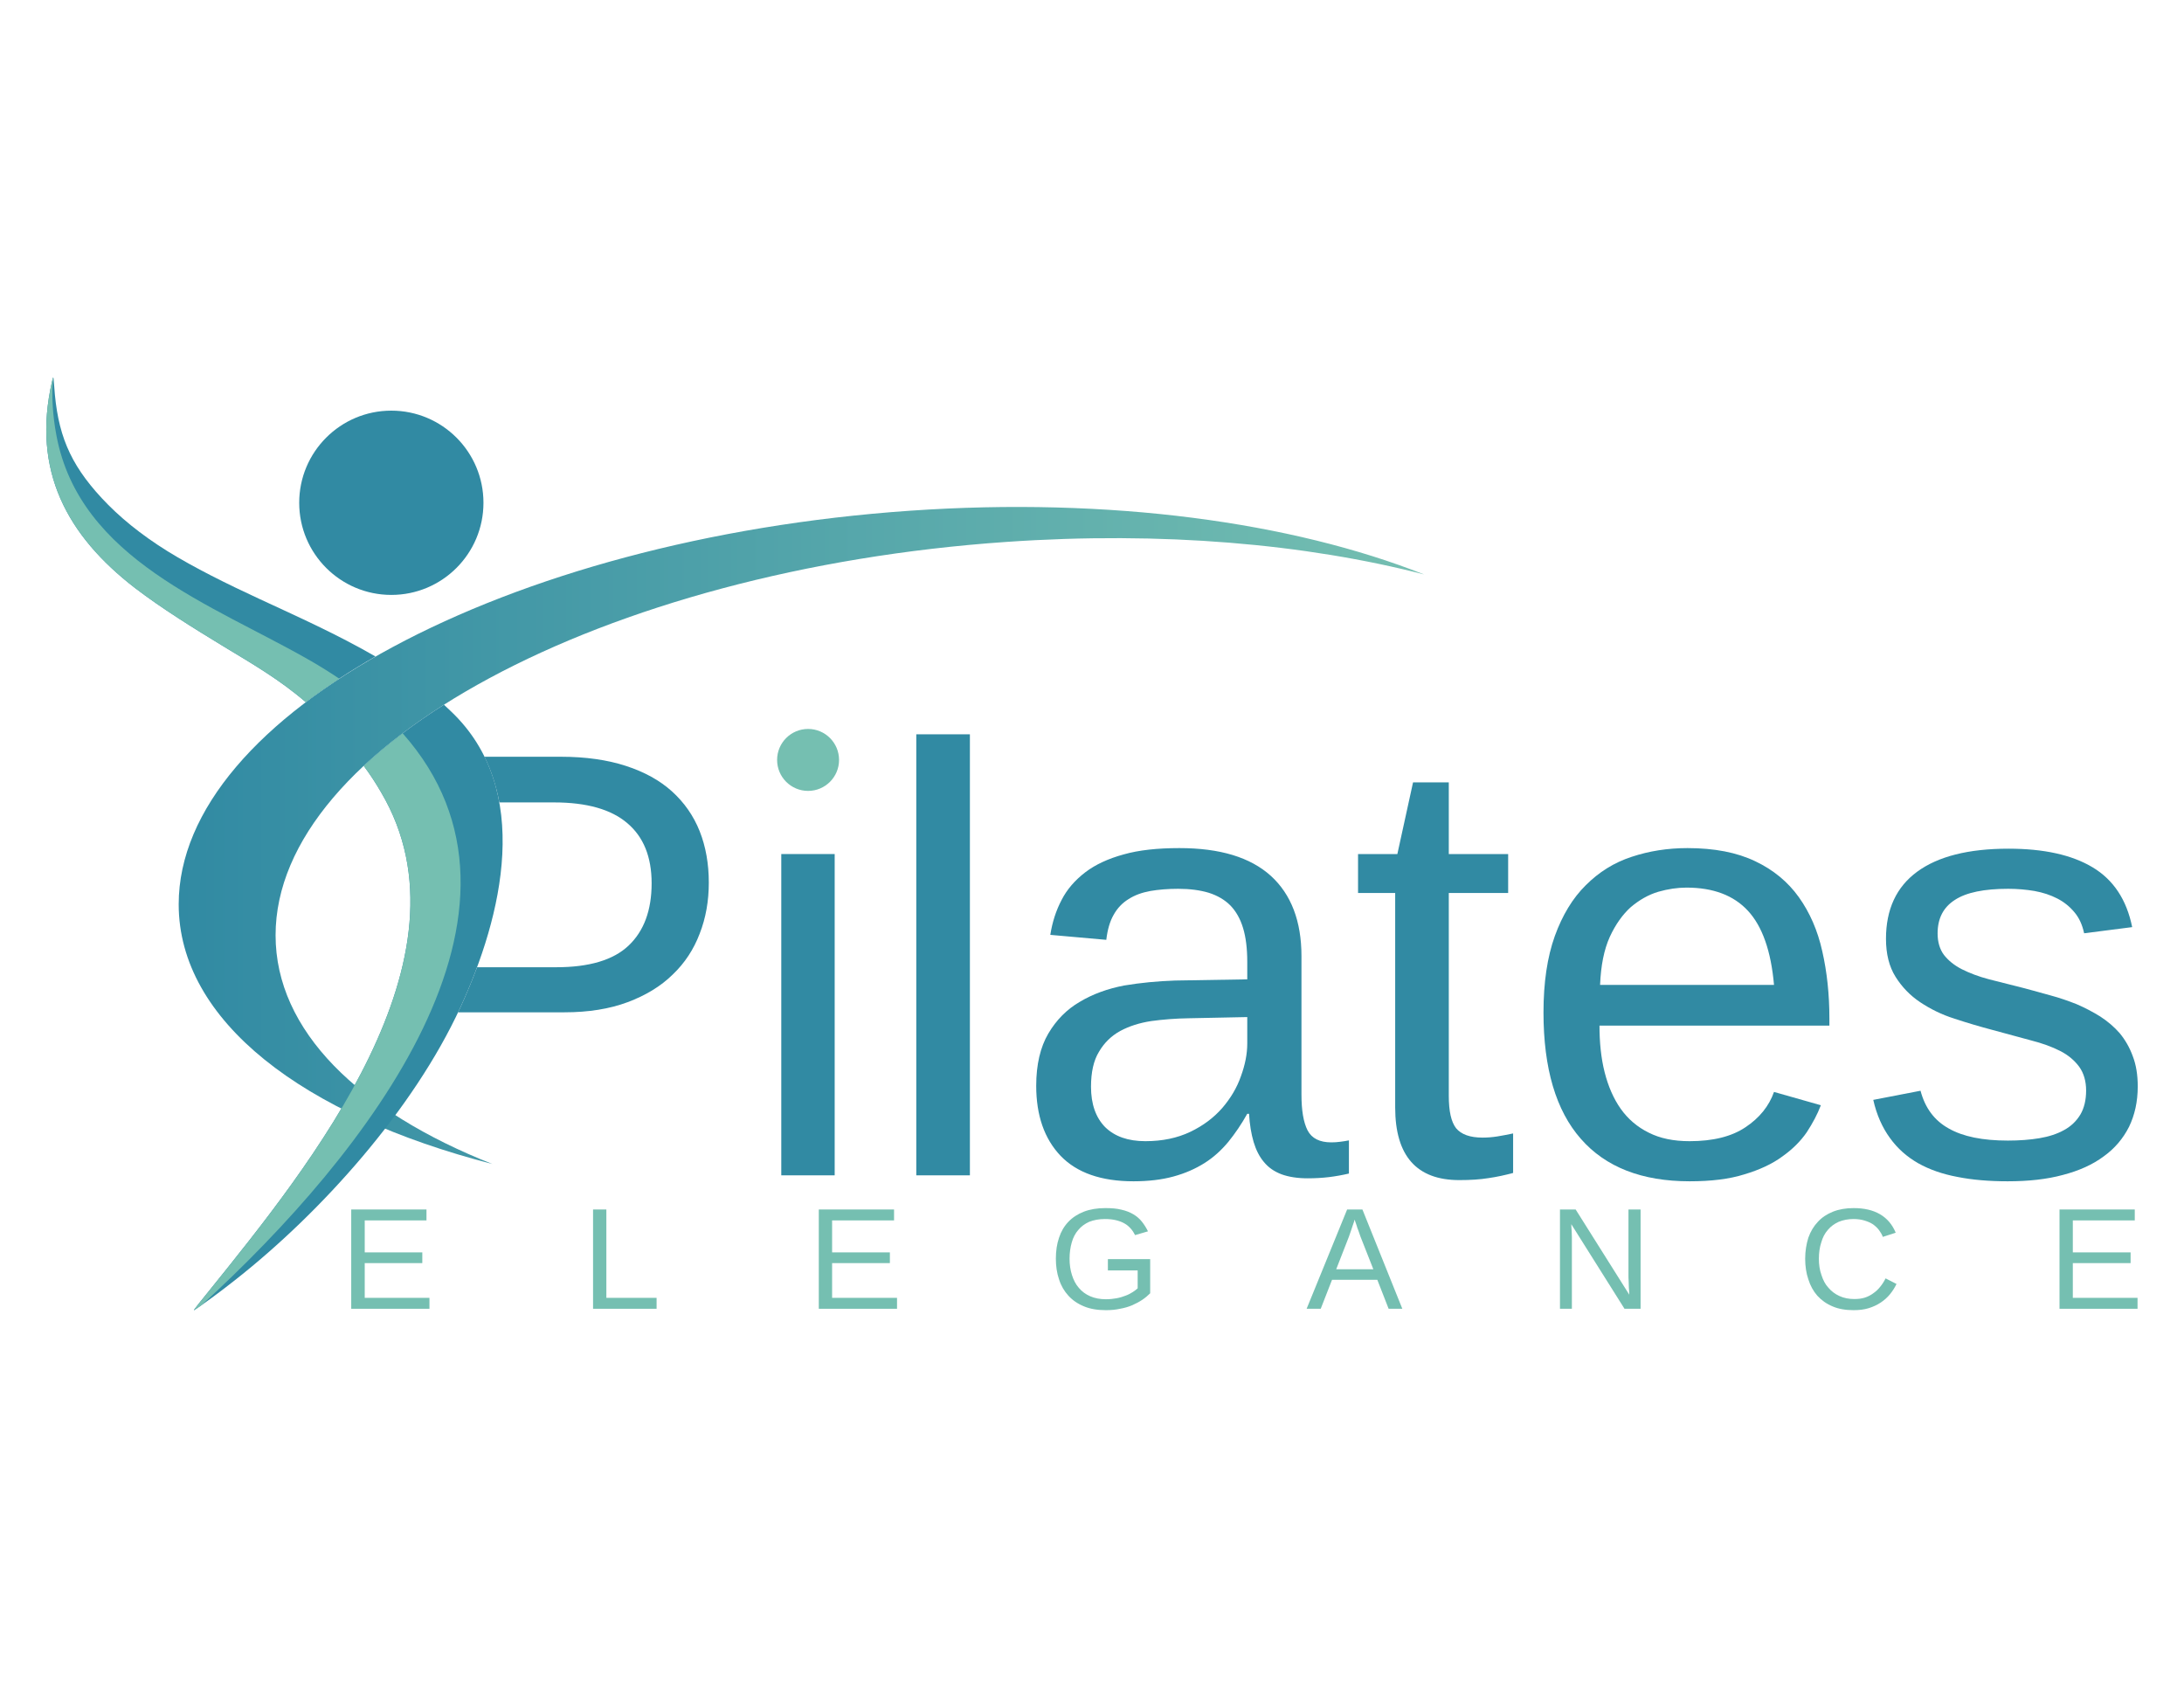
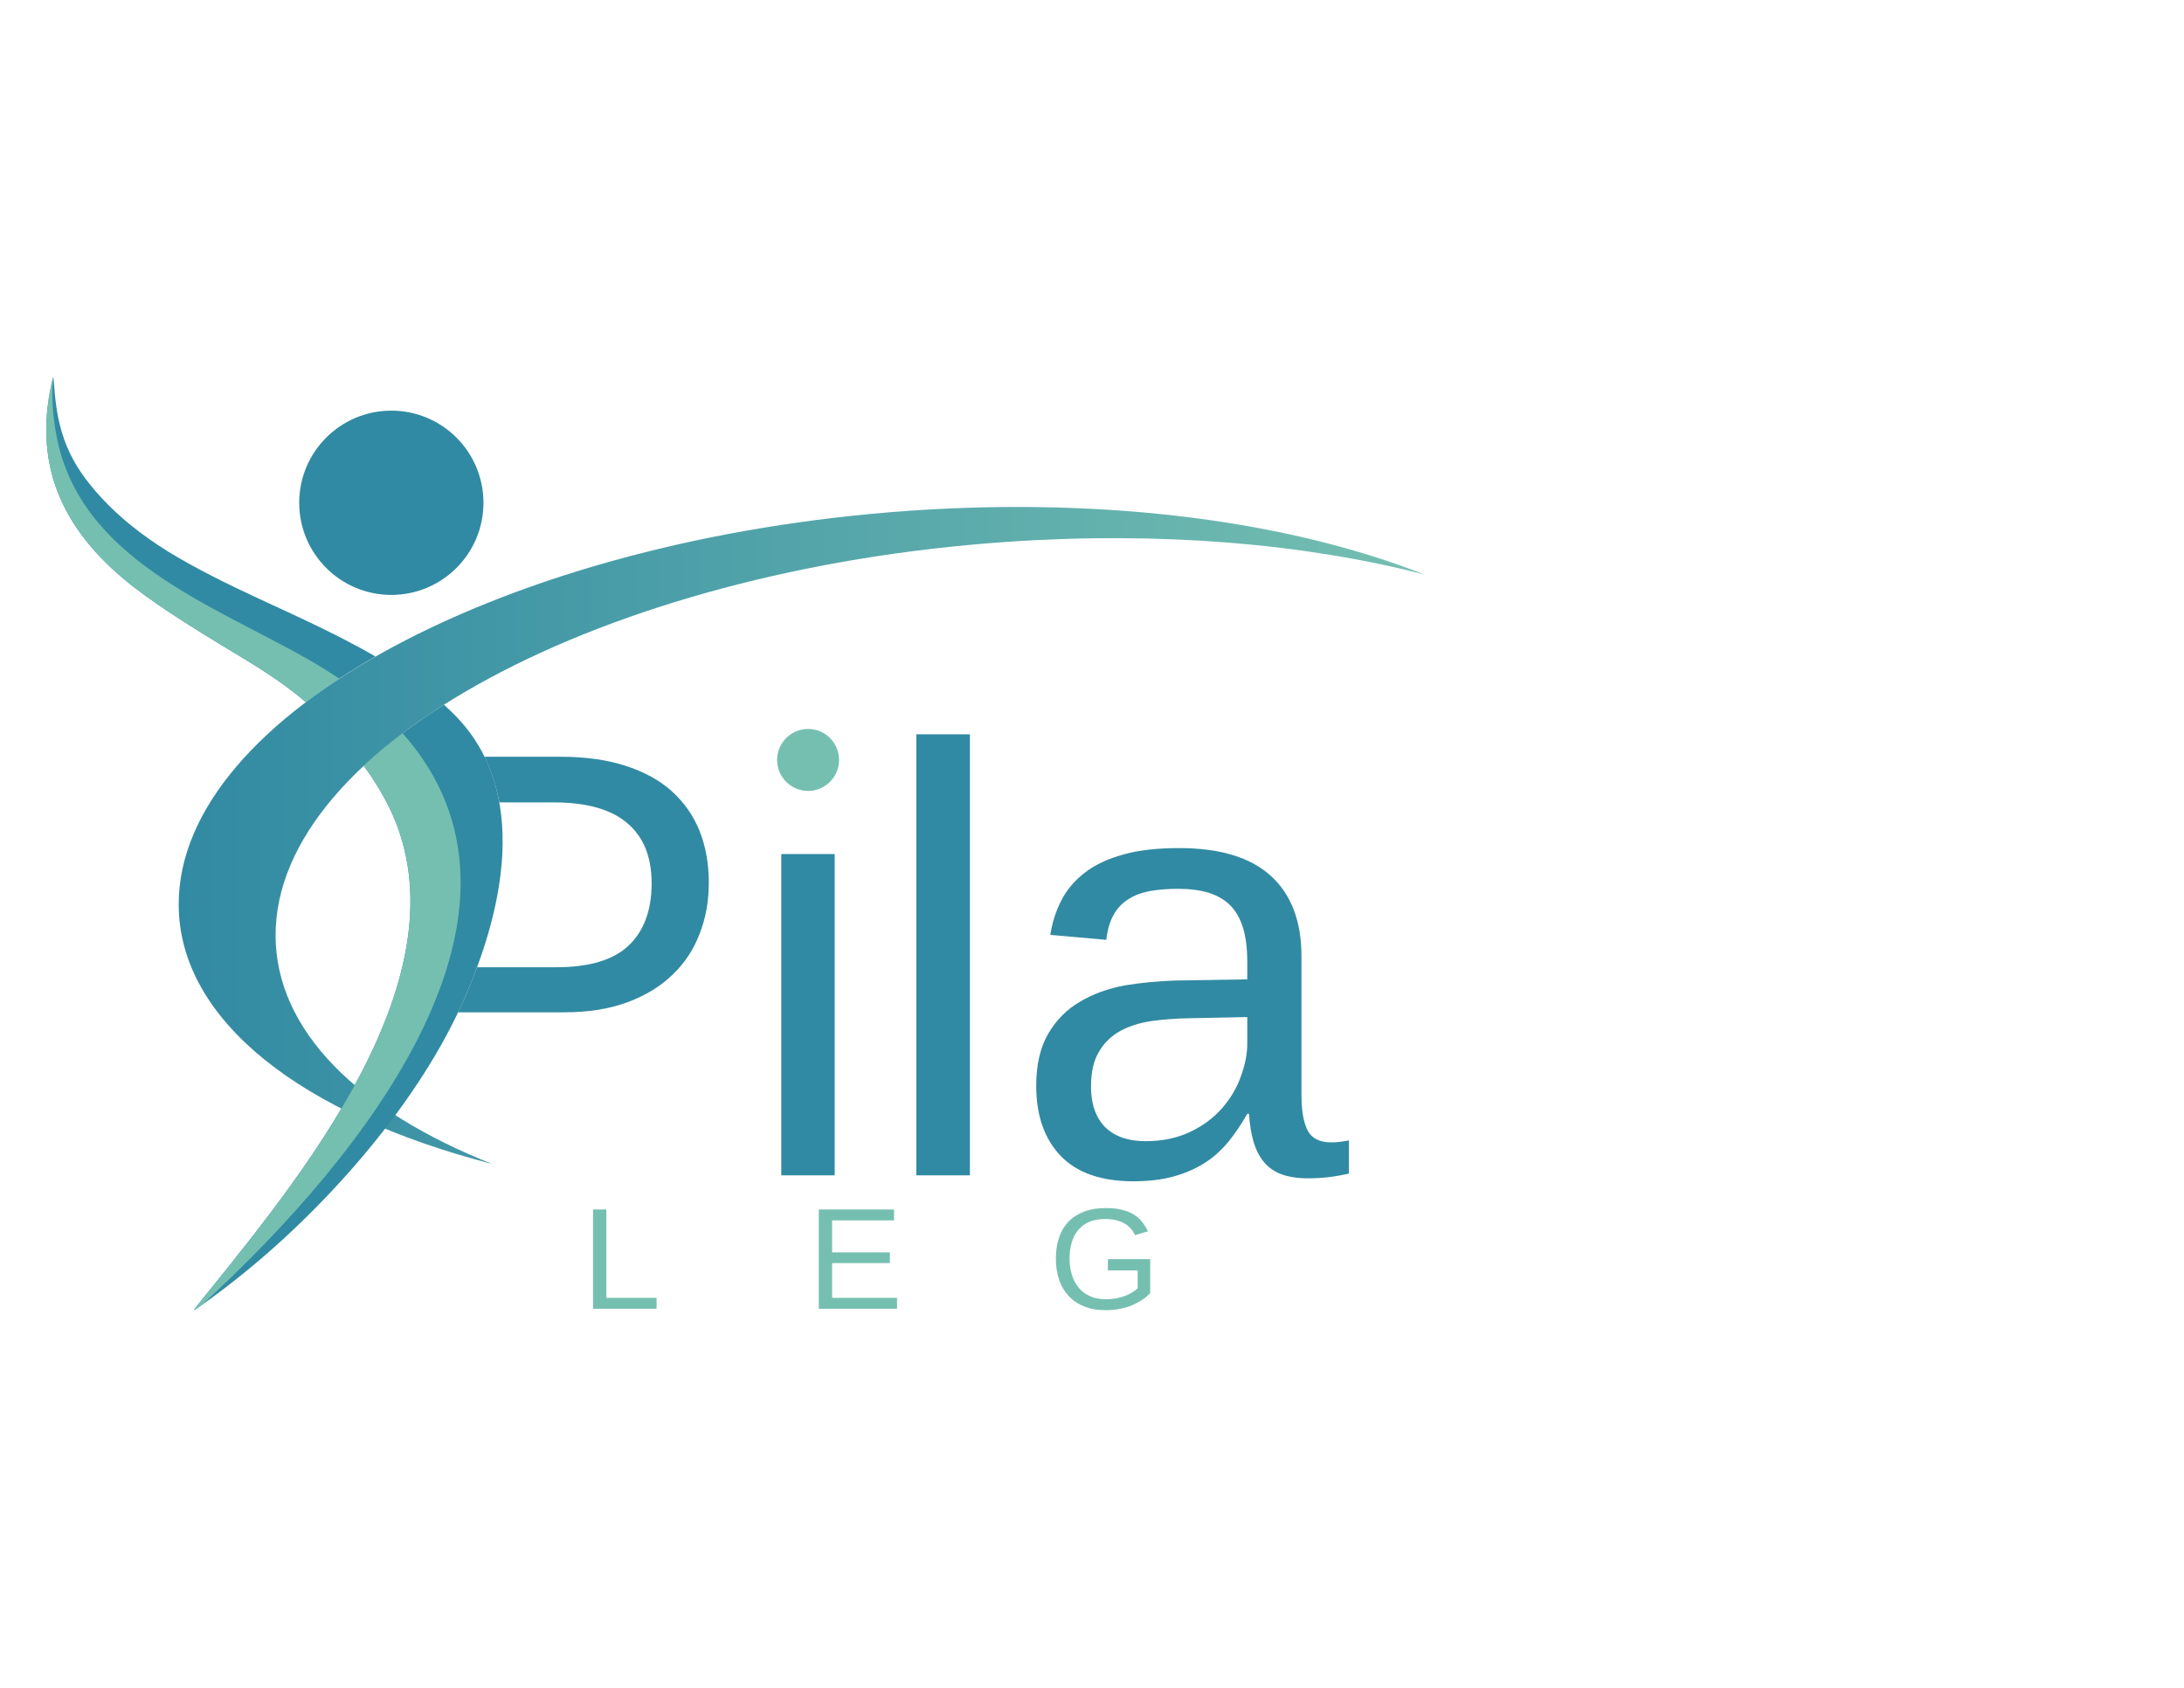
<svg xmlns="http://www.w3.org/2000/svg" xml:space="preserve" width="11in" height="8.5in" version="1.2" style="shape-rendering:geometricPrecision; text-rendering:geometricPrecision; image-rendering:optimizeQuality; fill-rule:evenodd; clip-rule:evenodd" viewBox="0 0 11000 8500">
+   <style type="text/css">
+   
+    .fil5 {fill:none}
+    .fil0 {fill:#318AA3}
+    .fil2 {fill:#75BFB1}
+    .fil3 {fill:#318AA3;fill-rule:nonzero}
+    .fil4 {fill:#75BFB1;fill-rule:nonzero}
+    .fil1 {fill:url(#id0)}
+   
+  </style>
  <defs>
-     <style type="text/css">
-    
-     .fil5 {fill:none}
-     .fil0 {fill:#318AA3}
-     .fil2 {fill:#75BFB1}
-     .fil3 {fill:#318AA3;fill-rule:nonzero}
-     .fil4 {fill:#75BFB1;fill-rule:nonzero}
-     .fil1 {fill:url(#id0)}
-    
-   </style>
    <linearGradient id="id0" gradientUnits="userSpaceOnUse" x1="900.067" y1="4207.81" x2="7173.15" y2="4207.81">
      <stop offset="0" style="stop-opacity:1; stop-color:#318AA3" />
      <stop offset="1" style="stop-opacity:1; stop-color:#75BFB1" />
    </linearGradient>
  </defs>
-   <g id="Layer_x0020_1">
-     <g id="_1850955287760">
+   <g id="Layer_1">
+     <g id="LayerGroup">
      <circle class="fil0" cx="1971" cy="2532" r="464" />
      <path class="fil1" d="M4583 2572c1010,-70 1925,58 2590,321 -596,-154 -1321,-218 -2103,-164 -2034,140 -3682,1028 -3682,1981 0,480 418,886 1092,1152 -955,-246 -1580,-721 -1580,-1308 0,-954 1649,-1841 3683,-1982z" />
      <path class="fil0" d="M512 2508c88,95 197,184 332,268 136,84 298,164 462,240 190,88 395,180 585,290 -128,73 -245,150 -351,230 -131,-113 -269,-193 -413,-280 -153,-93 -314,-193 -446,-294 -343,-264 -522,-592 -419,-1041 7,-29 7,-29 11,24 16,237 76,387 239,563zm1724 1041c11,11 23,21 34,32 417,394 260,1033 48,1494 -236,512 -698,1029 -1136,1373 -95,75 -156,117 -186,138 -31,22 -31,24 56,-84 505,-627 1359,-1679 868,-2511 -26,-45 -55,-90 -88,-134 115,-108 251,-211 404,-308z" />
      <path class="fil2" d="M1015 6573l-19 13c-31,22 -31,24 56,-84 505,-627 1359,-1679 868,-2511 -26,-45 -55,-90 -88,-134 60,-56 126,-111 196,-164 788,888 -179,2117 -1013,2880zm525 -3037c-131,-113 -269,-193 -413,-280 -153,-93 -314,-193 -446,-294 -343,-264 -522,-592 -419,-1041 4,-18 6,-25 7,-14 -3,17 -4,28 -5,54 -1,42 0,125 20,231 117,627 788,853 1279,1135 52,30 100,60 146,91 -59,39 -116,78 -169,118z" />
      <path class="fil0" d="M3570 4445c0,92 -15,178 -46,257 -30,79 -75,148 -136,206 -60,59 -136,105 -227,139 -91,34 -197,51 -318,51l-536 0 11 -23c30,-65 58,-133 85,-204l399 0c165,0 287,-36 364,-109 77,-73 116,-177 116,-314 0,-133 -41,-234 -123,-303 -81,-69 -204,-104 -368,-104l-276 0c-15,-80 -39,-157 -75,-230l386 0c124,0 234,16 326,46 93,30 171,73 232,128 62,56 109,123 140,201 31,78 46,165 46,259z" />
      <polygon class="fil3" points="3935,5919 3935,4301 4204,4301 4204,5919 " />
      <polygon class="fil3" points="4615,5919 4615,3698 4885,3698 4885,5919 " />
      <path class="fil3" d="M5709 5949c-163,0 -285,-43 -367,-128 -82,-86 -123,-204 -123,-353 0,-107 21,-195 61,-263 40,-68 93,-122 159,-160 65,-39 140,-66 223,-82 84,-14 169,-22 256,-25l364 -6 0 -88c0,-67 -7,-124 -21,-170 -14,-47 -36,-85 -64,-114 -29,-29 -65,-50 -109,-64 -43,-13 -95,-20 -154,-20 -52,0 -99,4 -140,11 -43,8 -79,21 -110,41 -31,19 -56,45 -75,79 -19,33 -31,75 -37,126l-282 -25c10,-64 29,-123 57,-176 27,-53 67,-99 119,-139 51,-39 116,-69 193,-90 77,-22 171,-32 281,-32 204,0 357,46 461,140 102,93 154,228 154,404l0 697c0,80 10,140 31,181 21,40 61,60 119,60 16,0 30,-1 45,-3 15,-2 30,-4 44,-7l0 167c-34,8 -68,14 -101,18 -34,4 -69,6 -107,6 -51,0 -95,-7 -131,-20 -37,-14 -66,-34 -89,-62 -23,-27 -40,-61 -52,-101 -12,-41 -20,-88 -23,-142l-9 0c-29,52 -61,99 -95,141 -35,42 -74,78 -120,107 -46,29 -98,52 -157,68 -58,16 -126,24 -201,24zm60 -202c86,0 161,-16 226,-47 65,-31 118,-71 161,-120 42,-49 74,-102 94,-160 21,-57 32,-112 32,-165l0 -133 -295 6c-66,1 -129,6 -188,14 -60,9 -112,26 -157,50 -45,25 -81,60 -107,105 -27,44 -40,103 -40,176 0,87 24,155 71,203 48,47 115,71 203,71z" />
-       <path class="fil3" d="M7621 5907c-41,11 -82,20 -124,26 -43,7 -92,10 -147,10 -215,0 -323,-122 -323,-366l0 -1080 -187 0 0 -196 198 0 79 -361 180 0 0 361 299 0 0 196 -299 0 0 1021c0,78 12,132 37,164 26,31 70,47 133,47 25,0 50,-2 75,-6 24,-4 51,-9 79,-15l0 199z" />
-       <path class="fil3" d="M8056 5165c0,85 8,164 26,235 18,71 45,133 81,184 37,52 84,92 141,120 57,29 125,43 206,43 117,0 211,-23 281,-70 71,-47 119,-107 144,-178l236 67c-17,45 -41,90 -71,136 -31,45 -72,86 -123,122 -50,37 -114,67 -191,90 -76,24 -168,35 -276,35 -240,0 -423,-71 -548,-214 -125,-142 -188,-354 -188,-636 0,-151 19,-279 57,-385 38,-105 90,-191 156,-256 66,-66 142,-114 231,-143 87,-29 181,-44 281,-44 136,0 249,22 341,66 91,43 165,104 220,181 55,77 95,168 118,272 24,105 36,218 36,339l0 36 -1158 0zm879 -205c-15,-171 -59,-295 -131,-373 -72,-78 -175,-117 -310,-117 -45,0 -93,7 -142,21 -50,15 -95,41 -138,77 -41,37 -77,87 -106,150 -29,64 -45,144 -49,242l876 0z" />
-       <path class="fil3" d="M10767 5471c0,77 -15,144 -44,204 -30,59 -72,109 -128,149 -55,41 -124,72 -205,93 -81,22 -173,32 -278,32 -93,0 -178,-7 -253,-22 -75,-14 -141,-37 -198,-69 -56,-32 -104,-74 -142,-127 -38,-52 -67,-116 -84,-192l238 -46c23,87 70,150 142,190 72,41 171,61 298,61 58,0 111,-4 159,-12 48,-8 90,-22 124,-41 35,-19 62,-45 82,-78 19,-32 29,-73 29,-121 0,-48 -12,-88 -35,-120 -23,-31 -54,-58 -95,-79 -41,-21 -90,-39 -149,-54 -58,-16 -122,-33 -192,-52 -64,-17 -129,-36 -192,-57 -64,-20 -122,-49 -173,-83 -51,-34 -92,-77 -124,-128 -32,-51 -48,-115 -48,-191 0,-148 52,-261 157,-338 105,-77 258,-116 460,-116 178,0 319,31 424,94 105,63 171,163 199,301l-242 31c-9,-42 -25,-78 -49,-106 -24,-29 -53,-52 -86,-69 -35,-18 -72,-30 -115,-38 -42,-7 -86,-11 -132,-11 -121,0 -211,18 -269,56 -58,37 -87,93 -87,169 0,43 11,80 32,108 22,28 51,52 90,72 38,19 84,37 138,51 54,14 113,29 178,45 43,12 86,23 131,36 45,12 88,27 131,44 42,18 82,39 119,62 37,24 70,52 98,84 28,34 50,72 66,116 17,44 25,95 25,152z" />
-       <polygon class="fil4" points="1769,6591 1769,6091 2148,6091 2148,6146 1837,6146 1837,6307 2127,6307 2127,6361 1837,6361 1837,6536 2163,6536 2163,6591 " />
-       <polygon id="1" class="fil4" points="2987,6591 2987,6091 3054,6091 3054,6536 3307,6536 3307,6591 " />
-       <polygon id="2" class="fil4" points="4124,6591 4124,6091 4503,6091 4503,6146 4191,6146 4191,6307 4482,6307 4482,6361 4191,6361 4191,6536 4518,6536 4518,6591 " />
-       <path id="3" class="fil4" d="M5318 6339c0,-39 5,-74 16,-106 10,-31 26,-58 47,-80 21,-22 47,-39 78,-51 31,-12 67,-18 108,-18 31,0 58,2 81,8 23,5 43,13 60,23 17,10 32,23 43,37 12,15 22,31 31,49l-65 19c-6,-12 -13,-23 -22,-33 -9,-10 -19,-19 -32,-26 -12,-7 -26,-12 -42,-16 -16,-4 -35,-6 -56,-6 -30,0 -56,5 -79,14 -22,10 -40,23 -55,41 -15,17 -26,38 -33,63 -7,24 -11,52 -11,82 0,30 4,57 12,82 8,25 19,47 35,65 15,18 34,32 57,42 23,10 49,15 79,15 20,0 38,-2 54,-5 17,-3 32,-8 45,-13 14,-5 25,-11 36,-18 10,-6 18,-13 25,-19l0 -90 -150 0 0 -57 213 0 0 172c-12,12 -25,23 -40,33 -15,10 -32,19 -50,27 -19,8 -39,14 -62,18 -22,5 -46,7 -71,7 -42,0 -79,-6 -110,-19 -32,-13 -58,-31 -79,-54 -21,-23 -37,-50 -47,-82 -11,-32 -16,-67 -16,-104z" />
-       <path id="4" class="fil4" d="M6994 6591l-57 -146 -228 0 -57 146 -71 0 204 -500 77 0 201 500 -69 0zm-142 -364c-3,-9 -7,-19 -10,-29 -4,-9 -7,-18 -9,-26 -3,-8 -5,-15 -7,-20 -2,-5 -3,-9 -3,-10 -1,1 -2,5 -3,10 -2,6 -4,12 -7,20 -3,8 -6,17 -9,27 -3,10 -7,19 -10,29l-64 164 187 0 -65 -165z" />
-       <path id="5" class="fil4" d="M8182 6591l-268 -426c0,12 1,23 2,35 0,9 1,20 1,30 0,11 0,21 0,29l0 332 -60 0 0 -500 79 0 270 429c0,-12 -1,-24 -2,-35 0,-10 -1,-21 -1,-33 -1,-11 -1,-22 -1,-33l0 -328 61 0 0 500 -81 0z" />
-       <path id="6" class="fil4" d="M9336 6139c-28,0 -53,5 -75,14 -22,10 -40,23 -55,41 -15,17 -26,38 -33,63 -8,24 -12,52 -12,82 0,30 4,57 13,82 8,25 19,47 35,64 15,18 34,32 56,42 22,10 47,15 74,15 20,0 37,-2 53,-7 16,-5 31,-13 43,-22 13,-9 25,-20 35,-33 10,-12 19,-26 27,-42l55 28c-9,19 -20,36 -33,52 -13,16 -29,30 -47,42 -18,12 -38,21 -60,28 -23,7 -48,10 -76,10 -41,0 -76,-6 -106,-19 -31,-13 -56,-31 -77,-54 -20,-23 -35,-50 -45,-82 -11,-32 -16,-67 -16,-104 0,-39 6,-74 16,-106 11,-31 27,-58 48,-80 20,-22 46,-39 76,-51 30,-12 65,-18 104,-18 53,0 97,10 133,31 36,21 62,52 79,93l-65 21c-4,-12 -11,-23 -19,-34 -8,-11 -18,-20 -30,-29 -12,-8 -26,-14 -42,-19 -16,-5 -35,-8 -56,-8z" />
-       <polygon id="7" class="fil4" points="10373,6591 10373,6091 10752,6091 10752,6146 10440,6146 10440,6307 10731,6307 10731,6361 10440,6361 10440,6536 10766,6536 10766,6591 " />
+       <polygon id="polygon1" class="fil4" points="2987,6591 2987,6091 3054,6091 3054,6536 3307,6536 3307,6591 " />
+       <polygon id="polygon2" class="fil4" points="4124,6591 4124,6091 4503,6091 4503,6146 4191,6146 4191,6307 4482,6307 4482,6361 4191,6361 4191,6536 4518,6536 4518,6591 " />
+       <path id="path3" class="fil4" d="M5318 6339c0,-39 5,-74 16,-106 10,-31 26,-58 47,-80 21,-22 47,-39 78,-51 31,-12 67,-18 108,-18 31,0 58,2 81,8 23,5 43,13 60,23 17,10 32,23 43,37 12,15 22,31 31,49l-65 19c-6,-12 -13,-23 -22,-33 -9,-10 -19,-19 -32,-26 -12,-7 -26,-12 -42,-16 -16,-4 -35,-6 -56,-6 -30,0 -56,5 -79,14 -22,10 -40,23 -55,41 -15,17 -26,38 -33,63 -7,24 -11,52 -11,82 0,30 4,57 12,82 8,25 19,47 35,65 15,18 34,32 57,42 23,10 49,15 79,15 20,0 38,-2 54,-5 17,-3 32,-8 45,-13 14,-5 25,-11 36,-18 10,-6 18,-13 25,-19l0 -90 -150 0 0 -57 213 0 0 172c-12,12 -25,23 -40,33 -15,10 -32,19 -50,27 -19,8 -39,14 -62,18 -22,5 -46,7 -71,7 -42,0 -79,-6 -110,-19 -32,-13 -58,-31 -79,-54 -21,-23 -37,-50 -47,-82 -11,-32 -16,-67 -16,-104z" />
      <circle class="fil2" cx="4070" cy="3827" r="156" />
    </g>
    <rect class="fil5" x="123" y="1799" width="10754" height="4902" />
  </g>
</svg>
